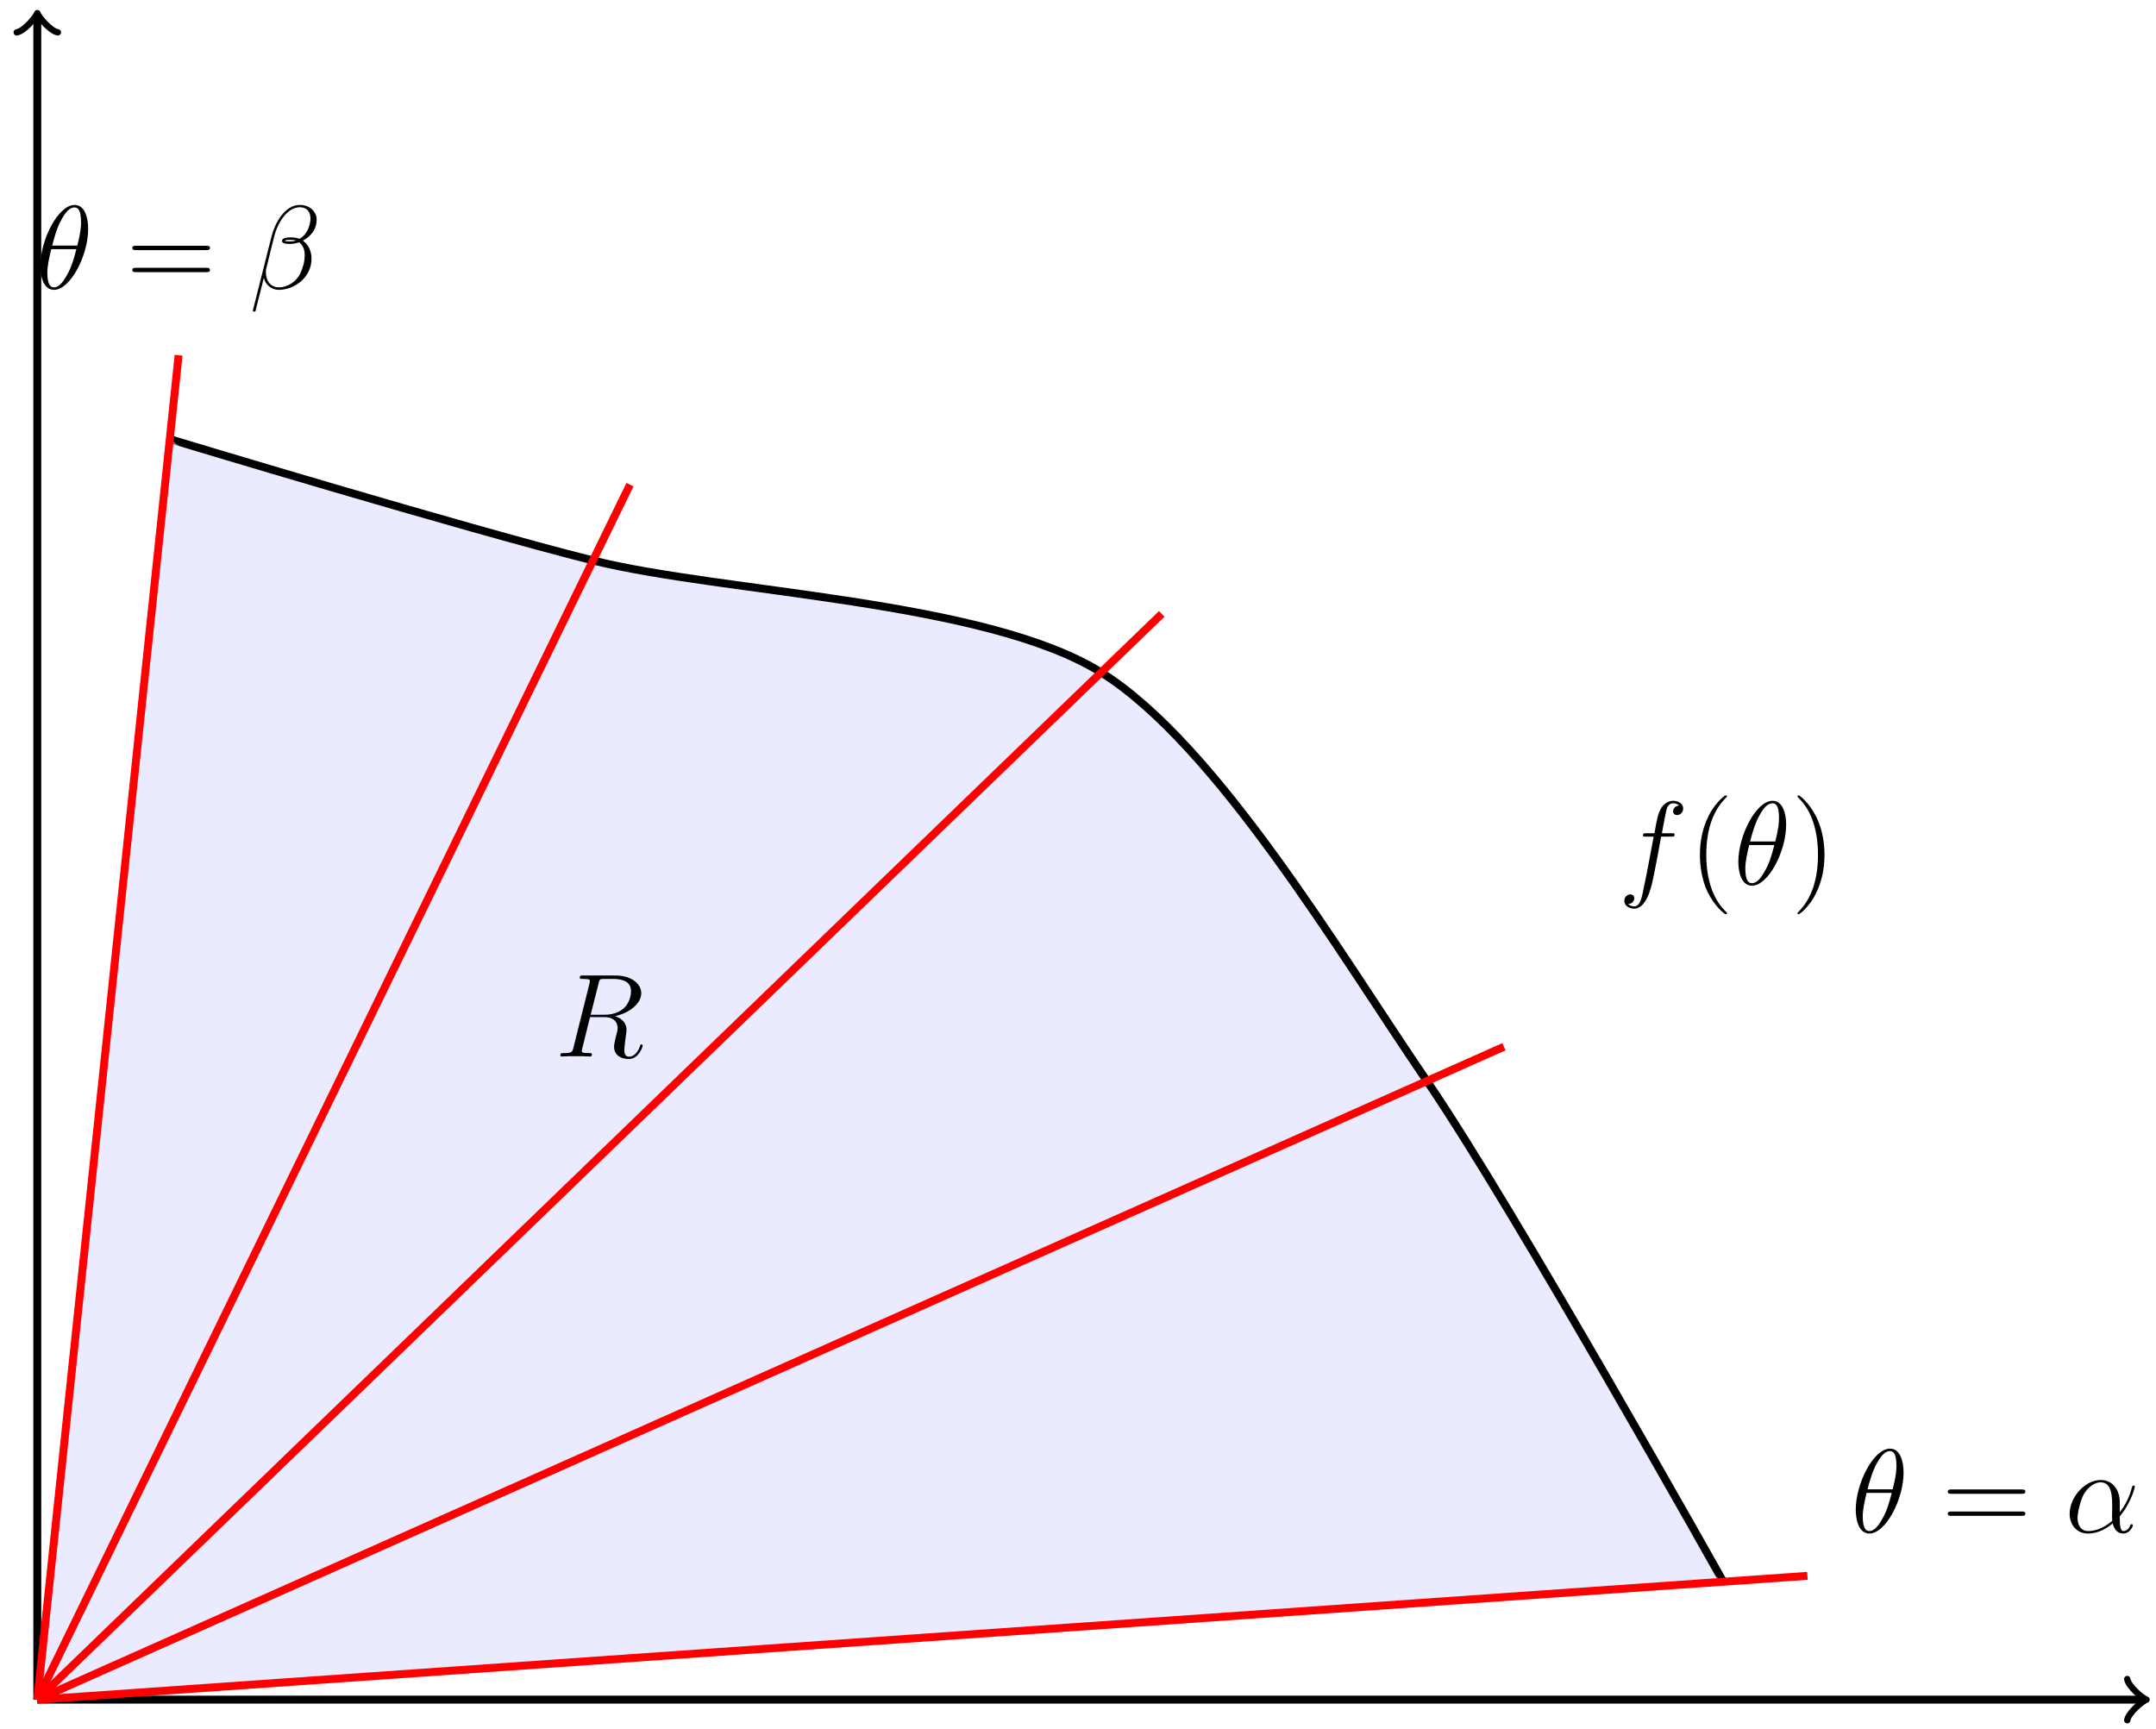
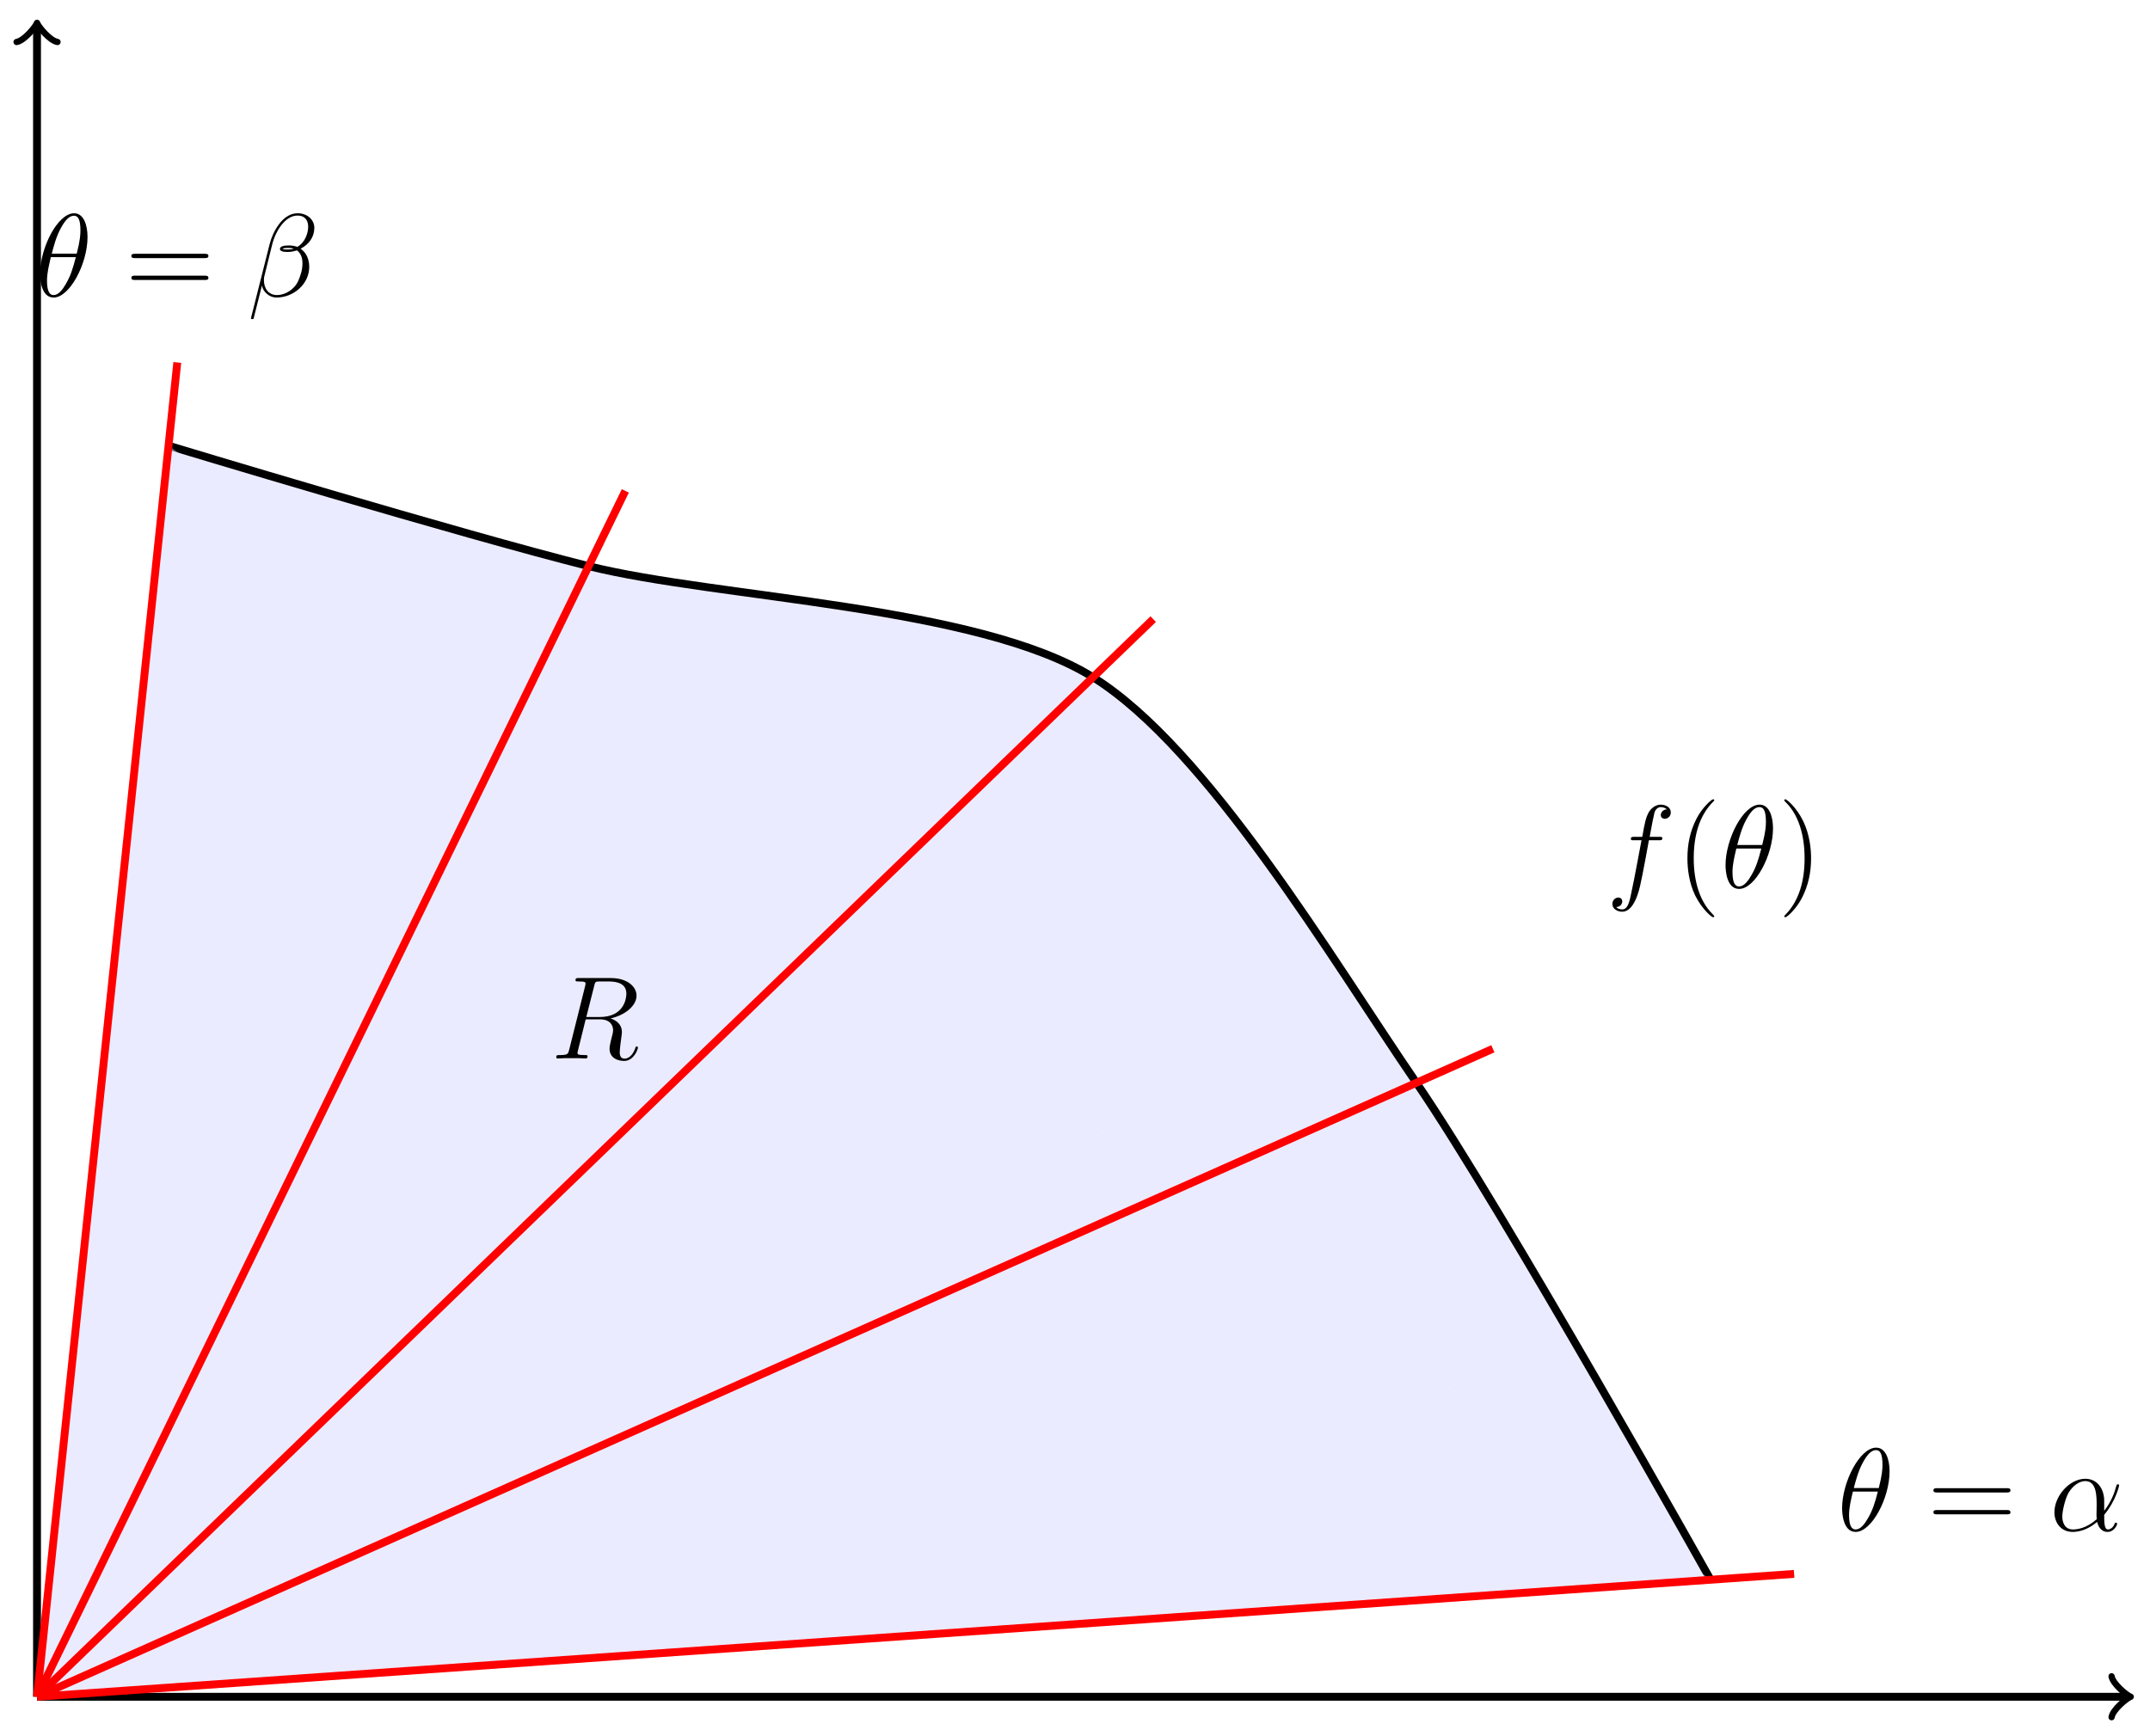
- <svg xmlns="http://www.w3.org/2000/svg" xmlns:xlink="http://www.w3.org/1999/xlink" width="217pt" height="174pt" viewBox="0 0 217 174" version="1.1">
+ <svg xmlns="http://www.w3.org/2000/svg" xmlns:xlink="http://www.w3.org/1999/xlink" width="218pt" height="176pt" viewBox="0 0 218 176" version="1.1">
  <defs>
    <g>
      <symbol overflow="visible" id="glyph0-0">
        <path style="stroke:none;" d="" />
      </symbol>
      <symbol overflow="visible" id="glyph0-1">
        <path style="stroke:none;" d="M 5.297 -6.016 C 5.297 -7.234 4.906 -8.422 3.938 -8.422 C 2.266 -8.422 0.484 -4.906 0.484 -2.281 C 0.484 -1.734 0.594 0.125 1.859 0.125 C 3.484 0.125 5.297 -3.297 5.297 -6.016 Z M 1.672 -4.328 C 1.859 -5.031 2.109 -6.031 2.578 -6.891 C 2.969 -7.609 3.391 -8.172 3.922 -8.172 C 4.312 -8.172 4.578 -7.844 4.578 -6.688 C 4.578 -6.266 4.547 -5.672 4.203 -4.328 Z M 4.109 -3.969 C 3.812 -2.797 3.562 -2.047 3.125 -1.297 C 2.781 -0.688 2.359 -0.125 1.859 -0.125 C 1.5 -0.125 1.188 -0.406 1.188 -1.594 C 1.188 -2.359 1.391 -3.172 1.578 -3.969 Z M 4.109 -3.969 " />
      </symbol>
      <symbol overflow="visible" id="glyph0-2">
        <path style="stroke:none;" d="M 6.766 -6.953 C 6.766 -7.672 6.156 -8.422 5.062 -8.422 C 3.531 -8.422 2.547 -6.531 2.234 -5.297 L 0.344 2.203 C 0.328 2.297 0.391 2.312 0.453 2.312 C 0.531 2.312 0.594 2.312 0.609 2.25 L 1.453 -1.094 C 1.562 -0.438 2.219 0.125 2.922 0.125 C 4.641 0.125 6.25 -1.219 6.25 -3 C 6.25 -3.453 6.141 -3.906 5.891 -4.297 C 5.75 -4.516 5.562 -4.688 5.375 -4.828 C 6.234 -5.281 6.766 -6.016 6.766 -6.953 Z M 4.688 -4.844 C 4.5 -4.766 4.297 -4.75 4.078 -4.75 C 3.906 -4.75 3.75 -4.734 3.531 -4.812 C 3.656 -4.891 3.844 -4.906 4.094 -4.906 C 4.297 -4.906 4.516 -4.891 4.688 -4.844 Z M 6.141 -7.062 C 6.141 -6.406 5.828 -5.453 5.047 -5.016 C 4.812 -5.094 4.5 -5.156 4.25 -5.156 C 4 -5.156 3.281 -5.172 3.281 -4.797 C 3.281 -4.469 3.938 -4.5 4.141 -4.5 C 4.453 -4.5 4.719 -4.578 5.016 -4.656 C 5.391 -4.344 5.562 -3.938 5.562 -3.344 C 5.562 -2.656 5.359 -2.094 5.141 -1.578 C 4.75 -0.688 3.812 -0.125 2.984 -0.125 C 2.109 -0.125 1.656 -0.812 1.656 -1.625 C 1.656 -1.734 1.656 -1.891 1.703 -2.062 L 2.484 -5.219 C 2.875 -6.781 3.891 -8.188 5.047 -8.188 C 5.906 -8.188 6.141 -7.594 6.141 -7.062 Z M 6.141 -7.062 " />
      </symbol>
      <symbol overflow="visible" id="glyph0-3">
        <path style="stroke:none;" d="M 4.406 -7.344 C 4.5 -7.797 4.547 -7.812 5.016 -7.812 L 5.875 -7.812 C 6.906 -7.812 7.672 -7.5 7.672 -6.578 C 7.672 -5.969 7.359 -4.203 4.953 -4.203 L 3.609 -4.203 Z M 6.062 -4.062 C 7.547 -4.391 8.703 -5.344 8.703 -6.375 C 8.703 -7.297 7.75 -8.156 6.094 -8.156 L 2.859 -8.156 C 2.625 -8.156 2.516 -8.156 2.516 -7.938 C 2.516 -7.812 2.594 -7.812 2.828 -7.812 C 3.531 -7.812 3.531 -7.719 3.531 -7.594 C 3.531 -7.562 3.531 -7.5 3.484 -7.312 L 1.875 -0.891 C 1.766 -0.469 1.75 -0.344 0.922 -0.344 C 0.641 -0.344 0.562 -0.344 0.562 -0.125 C 0.562 0 0.688 0 0.734 0 C 0.938 0 1.188 -0.031 1.422 -0.031 L 2.828 -0.031 C 3.047 -0.031 3.297 0 3.516 0 C 3.609 0 3.734 0 3.734 -0.234 C 3.734 -0.344 3.641 -0.344 3.453 -0.344 C 2.719 -0.344 2.719 -0.438 2.719 -0.562 C 2.719 -0.578 2.719 -0.656 2.75 -0.75 L 3.547 -3.969 L 4.984 -3.969 C 6.125 -3.969 6.328 -3.25 6.328 -2.859 C 6.328 -2.672 6.219 -2.219 6.125 -1.906 C 6 -1.344 5.969 -1.219 5.969 -0.984 C 5.969 -0.141 6.656 0.25 7.453 0.25 C 8.422 0.25 8.844 -0.938 8.844 -1.094 C 8.844 -1.188 8.781 -1.219 8.719 -1.219 C 8.625 -1.219 8.594 -1.141 8.578 -1.047 C 8.281 -0.203 7.797 0.016 7.5 0.016 C 7.203 0.016 7 -0.125 7 -0.656 C 7 -0.938 7.141 -2.031 7.156 -2.094 C 7.219 -2.531 7.219 -2.578 7.219 -2.672 C 7.219 -3.547 6.516 -3.922 6.062 -4.062 Z M 6.062 -4.062 " />
      </symbol>
      <symbol overflow="visible" id="glyph0-4">
        <path style="stroke:none;" d="M 5.531 -3.031 C 5.531 -4.188 4.875 -5.266 3.609 -5.266 C 2.047 -5.266 0.484 -3.562 0.484 -1.859 C 0.484 -0.828 1.125 0.125 2.344 0.125 C 3.078 0.125 3.969 -0.172 4.812 -0.891 C 4.984 -0.219 5.359 0.125 5.875 0.125 C 6.516 0.125 6.844 -0.547 6.844 -0.703 C 6.844 -0.812 6.75 -0.812 6.719 -0.812 C 6.625 -0.812 6.609 -0.781 6.578 -0.688 C 6.469 -0.375 6.188 -0.125 5.906 -0.125 C 5.531 -0.125 5.531 -0.891 5.531 -1.609 C 6.75 -3.078 7.047 -4.578 7.047 -4.594 C 7.047 -4.703 6.938 -4.703 6.906 -4.703 C 6.797 -4.703 6.797 -4.656 6.734 -4.453 C 6.594 -3.922 6.281 -2.984 5.531 -2.016 Z M 4.781 -1.172 C 3.734 -0.234 2.781 -0.125 2.359 -0.125 C 1.516 -0.125 1.281 -0.875 1.281 -1.438 C 1.281 -1.953 1.547 -3.172 1.906 -3.828 C 2.406 -4.656 3.078 -5.031 3.609 -5.031 C 4.766 -5.031 4.766 -3.516 4.766 -2.516 C 4.766 -2.219 4.75 -1.906 4.75 -1.609 C 4.75 -1.359 4.766 -1.297 4.781 -1.172 Z M 4.781 -1.172 " />
      </symbol>
      <symbol overflow="visible" id="glyph0-5">
        <path style="stroke:none;" d="M 5.328 -4.812 C 5.562 -4.812 5.672 -4.812 5.672 -5.031 C 5.672 -5.156 5.562 -5.156 5.359 -5.156 L 4.391 -5.156 C 4.609 -6.391 4.781 -7.234 4.875 -7.609 C 4.953 -7.906 5.203 -8.172 5.516 -8.172 C 5.766 -8.172 6.016 -8.062 6.125 -7.953 C 5.672 -7.906 5.516 -7.562 5.516 -7.359 C 5.516 -7.125 5.703 -6.984 5.922 -6.984 C 6.172 -6.984 6.531 -7.188 6.531 -7.641 C 6.531 -8.141 6.031 -8.422 5.5 -8.422 C 4.984 -8.422 4.484 -8.031 4.25 -7.562 C 4.031 -7.141 3.906 -6.719 3.641 -5.156 L 2.828 -5.156 C 2.609 -5.156 2.484 -5.156 2.484 -4.938 C 2.484 -4.812 2.562 -4.812 2.797 -4.812 L 3.562 -4.812 C 3.344 -3.688 2.859 -0.984 2.578 0.281 C 2.375 1.328 2.203 2.203 1.609 2.203 C 1.562 2.203 1.219 2.203 1 1.969 C 1.609 1.922 1.609 1.406 1.609 1.391 C 1.609 1.141 1.438 1 1.203 1 C 0.969 1 0.609 1.203 0.609 1.656 C 0.609 2.172 1.141 2.438 1.609 2.438 C 2.828 2.438 3.328 0.25 3.453 -0.344 C 3.672 -1.266 4.25 -4.453 4.312 -4.812 Z M 5.328 -4.812 " />
      </symbol>
      <symbol overflow="visible" id="glyph1-0">
        <path style="stroke:none;" d="" />
      </symbol>
      <symbol overflow="visible" id="glyph1-1">
        <path style="stroke:none;" d="M 8.062 -3.875 C 8.234 -3.875 8.453 -3.875 8.453 -4.094 C 8.453 -4.312 8.25 -4.312 8.062 -4.312 L 1.031 -4.312 C 0.859 -4.312 0.641 -4.312 0.641 -4.094 C 0.641 -3.875 0.844 -3.875 1.031 -3.875 Z M 8.062 -1.656 C 8.234 -1.656 8.453 -1.656 8.453 -1.859 C 8.453 -2.094 8.25 -2.094 8.062 -2.094 L 1.031 -2.094 C 0.859 -2.094 0.641 -2.094 0.641 -1.875 C 0.641 -1.656 0.844 -1.656 1.031 -1.656 Z M 8.062 -1.656 " />
      </symbol>
      <symbol overflow="visible" id="glyph1-2">
        <path style="stroke:none;" d="M 3.891 2.906 C 3.891 2.875 3.891 2.844 3.688 2.641 C 2.484 1.438 1.812 -0.531 1.812 -2.969 C 1.812 -5.297 2.375 -7.297 3.766 -8.703 C 3.891 -8.812 3.891 -8.828 3.891 -8.875 C 3.891 -8.938 3.828 -8.969 3.781 -8.969 C 3.625 -8.969 2.641 -8.109 2.062 -6.938 C 1.453 -5.719 1.172 -4.453 1.172 -2.969 C 1.172 -1.906 1.344 -0.484 1.953 0.781 C 2.672 2.219 3.641 3 3.781 3 C 3.828 3 3.891 2.969 3.891 2.906 Z M 3.891 2.906 " />
      </symbol>
      <symbol overflow="visible" id="glyph1-3">
        <path style="stroke:none;" d="M 3.375 -2.969 C 3.375 -3.891 3.25 -5.359 2.578 -6.75 C 1.875 -8.188 0.891 -8.969 0.766 -8.969 C 0.719 -8.969 0.656 -8.938 0.656 -8.875 C 0.656 -8.828 0.656 -8.812 0.859 -8.609 C 2.062 -7.406 2.719 -5.422 2.719 -2.984 C 2.719 -0.672 2.156 1.328 0.781 2.734 C 0.656 2.844 0.656 2.875 0.656 2.906 C 0.656 2.969 0.719 3 0.766 3 C 0.922 3 1.906 2.141 2.484 0.969 C 3.094 -0.25 3.375 -1.547 3.375 -2.969 Z M 3.375 -2.969 " />
      </symbol>
    </g>
    <clipPath id="clip1">
-       <path d="M 3 44 L 174 44 L 174 172 L 3 172 Z M 3 44 " />
+       <path d="M 3 45 L 174 45 L 174 173 L 3 173 Z M 3 45 " />
    </clipPath>
    <clipPath id="clip2">
-       <path d="M 17.09 44.199 L 3.754 171.078 L 173.449 159.211 " />
+       <path d="M 17.09 45.199 L 3.754 172.078 L 173.449 160.211 " />
    </clipPath>
  </defs>
  <g id="surface1">
-     <path style="fill:none;stroke-width:0.797;stroke-linecap:butt;stroke-linejoin:miter;stroke:rgb(0%,0%,0%);stroke-opacity:1;stroke-miterlimit:10;" d="M -0.002 -0.001 L 211.894 -0.001 " transform="matrix(1.00005,0,0,-1,3.755838,171.077)" />
-     <path style="fill:none;stroke-width:0.638;stroke-linecap:round;stroke-linejoin:round;stroke:rgb(0%,0%,0%);stroke-opacity:1;stroke-miterlimit:10;" d="M -1.555 2.073 C -1.426 1.296 0 0.128 0.387 -0.001 C 0 -0.13 -1.426 -1.294 -1.555 -2.071 " transform="matrix(1.00005,0,0,-1,215.6601,171.077)" />
-     <path style="fill:none;stroke-width:0.797;stroke-linecap:butt;stroke-linejoin:miter;stroke:rgb(0%,0%,0%);stroke-opacity:1;stroke-miterlimit:10;" d="M -0.002 -0.001 L -0.002 169.374 " transform="matrix(1.00005,0,0,-1,3.755838,171.077)" />
-     <path style="fill:none;stroke-width:0.638;stroke-linecap:round;stroke-linejoin:round;stroke:rgb(0%,0%,0%);stroke-opacity:1;stroke-miterlimit:10;" d="M -1.554 2.072 C -1.425 1.295 0 0.131 0.387 0.002 C 0 -0.131 -1.425 -1.295 -1.554 -2.072 " transform="matrix(0,-1,-1.00005,0,3.755838,1.70351)" />
-     <path style="fill-rule:nonzero;fill:rgb(84.999%,84.999%,100%);fill-opacity:0.5;stroke-width:0.797;stroke-linecap:butt;stroke-linejoin:miter;stroke:rgb(0%,0%,0%);stroke-opacity:1;stroke-miterlimit:10;" d="M 13.333 126.878 C 13.333 126.878 42.922 117.921 55.925 114.663 C 68.932 111.405 95.423 110.663 107.067 103.393 C 118.711 96.12 131.167 74.968 139.854 62.268 C 148.545 49.569 169.685 11.866 169.685 11.866 " transform="matrix(1.00005,0,0,-1,3.755838,171.077)" />
+     <path style="fill:none;stroke-width:0.797;stroke-linecap:butt;stroke-linejoin:miter;stroke:rgb(0%,0%,0%);stroke-opacity:1;stroke-miterlimit:10;" d="M -0.002 -0.001 L 211.894 -0.001 " transform="matrix(1.00005,0,0,-1,3.755838,172.077)" />
+     <path style="fill:none;stroke-width:0.638;stroke-linecap:round;stroke-linejoin:round;stroke:rgb(0%,0%,0%);stroke-opacity:1;stroke-miterlimit:10;" d="M -1.555 2.073 C -1.426 1.296 0 0.128 0.387 -0.001 C 0 -0.13 -1.426 -1.294 -1.555 -2.071 " transform="matrix(1.00005,0,0,-1,215.6601,172.077)" />
+     <path style="fill:none;stroke-width:0.797;stroke-linecap:butt;stroke-linejoin:miter;stroke:rgb(0%,0%,0%);stroke-opacity:1;stroke-miterlimit:10;" d="M -0.002 -0.001 L -0.002 169.374 " transform="matrix(1.00005,0,0,-1,3.755838,172.077)" />
+     <path style="fill:none;stroke-width:0.638;stroke-linecap:round;stroke-linejoin:round;stroke:rgb(0%,0%,0%);stroke-opacity:1;stroke-miterlimit:10;" d="M -1.554 2.072 C -1.425 1.295 0 0.131 0.387 0.002 C 0 -0.131 -1.425 -1.295 -1.554 -2.072 " transform="matrix(0,-1,-1.00005,0,3.755838,2.70351)" />
+     <path style="fill-rule:nonzero;fill:rgb(84.999%,84.999%,100%);fill-opacity:0.5;stroke-width:0.797;stroke-linecap:butt;stroke-linejoin:miter;stroke:rgb(0%,0%,0%);stroke-opacity:1;stroke-miterlimit:10;" d="M 13.333 126.878 C 13.333 126.878 42.922 117.921 55.925 114.663 C 68.932 111.405 95.423 110.663 107.067 103.393 C 118.711 96.12 131.167 74.968 139.854 62.268 C 148.545 49.569 169.685 11.866 169.685 11.866 " transform="matrix(1.00005,0,0,-1,3.755838,172.077)" />
    <g clip-path="url(#clip1)" clip-rule="nonzero">
      <g clip-path="url(#clip2)" clip-rule="nonzero">
-         <path style=" stroke:none;fill-rule:nonzero;fill:rgb(84.999%,84.999%,100%);fill-opacity:0.5;" d="M 216.367 171.078 C 216.367 53.66 121.18 -41.523 3.754 -41.523 C -113.668 -41.523 -208.855 53.66 -208.855 171.078 C -208.855 288.496 -113.668 383.68 3.754 383.68 C 121.18 383.68 216.367 288.496 216.367 171.078 Z M 216.367 171.078 " />
+         <path style=" stroke:none;fill-rule:nonzero;fill:rgb(84.999%,84.999%,100%);fill-opacity:0.5;" d="M 216.367 172.078 C 216.367 54.66 121.18 -40.523 3.754 -40.523 C -113.668 -40.523 -208.855 54.66 -208.855 172.078 C -208.855 289.496 -113.668 384.68 3.754 384.68 C 121.18 384.68 216.367 289.496 216.367 172.078 Z M 216.367 172.078 " />
      </g>
    </g>
-     <path style="fill:none;stroke-width:0.797;stroke-linecap:butt;stroke-linejoin:miter;stroke:rgb(100%,0%,0%);stroke-opacity:1;stroke-miterlimit:10;" d="M -0.002 -0.001 L 14.22 135.319 " transform="matrix(1.00005,0,0,-1,3.755838,171.077)" />
+     <path style="fill:none;stroke-width:0.797;stroke-linecap:butt;stroke-linejoin:miter;stroke:rgb(100%,0%,0%);stroke-opacity:1;stroke-miterlimit:10;" d="M -0.002 -0.001 L 14.22 135.319 " transform="matrix(1.00005,0,0,-1,3.755838,172.077)" />
    <g style="fill:rgb(0%,0%,0%);fill-opacity:1;">
-       <use xlink:href="#glyph0-1" x="3.578" y="29.05" />
+       <use xlink:href="#glyph0-1" x="3.578" y="30.05" />
    </g>
    <g style="fill:rgb(0%,0%,0%);fill-opacity:1;">
-       <use xlink:href="#glyph1-1" x="12.679" y="29.05" />
+       <use xlink:href="#glyph1-1" x="12.679" y="30.05" />
    </g>
    <g style="fill:rgb(0%,0%,0%);fill-opacity:1;">
-       <use xlink:href="#glyph0-2" x="25.106" y="29.05" />
+       <use xlink:href="#glyph0-2" x="25.106" y="30.05" />
    </g>
-     <path style="fill:none;stroke-width:0.797;stroke-linecap:butt;stroke-linejoin:miter;stroke:rgb(100%,0%,0%);stroke-opacity:1;stroke-miterlimit:10;" d="M -0.002 -0.001 L 59.647 122.292 " transform="matrix(1.00005,0,0,-1,3.755838,171.077)" />
-     <path style="fill:none;stroke-width:0.797;stroke-linecap:butt;stroke-linejoin:miter;stroke:rgb(100%,0%,0%);stroke-opacity:1;stroke-miterlimit:10;" d="M -0.002 -0.001 L 113.168 109.288 " transform="matrix(1.00005,0,0,-1,3.755838,171.077)" />
+     <path style="fill:none;stroke-width:0.797;stroke-linecap:butt;stroke-linejoin:miter;stroke:rgb(100%,0%,0%);stroke-opacity:1;stroke-miterlimit:10;" d="M -0.002 -0.001 L 59.647 122.292 " transform="matrix(1.00005,0,0,-1,3.755838,172.077)" />
+     <path style="fill:none;stroke-width:0.797;stroke-linecap:butt;stroke-linejoin:miter;stroke:rgb(100%,0%,0%);stroke-opacity:1;stroke-miterlimit:10;" d="M -0.002 -0.001 L 113.168 109.288 " transform="matrix(1.00005,0,0,-1,3.755838,172.077)" />
    <g style="fill:rgb(0%,0%,0%);fill-opacity:1;">
-       <use xlink:href="#glyph0-3" x="55.839" y="106.345" />
+       <use xlink:href="#glyph0-3" x="55.839" y="107.345" />
    </g>
-     <path style="fill:none;stroke-width:0.797;stroke-linecap:butt;stroke-linejoin:miter;stroke:rgb(100%,0%,0%);stroke-opacity:1;stroke-miterlimit:10;" d="M -0.002 -0.001 L 147.608 65.718 " transform="matrix(1.00005,0,0,-1,3.755838,171.077)" />
-     <path style="fill:none;stroke-width:0.797;stroke-linecap:butt;stroke-linejoin:miter;stroke:rgb(100%,0%,0%);stroke-opacity:1;stroke-miterlimit:10;" d="M -0.002 -0.001 L 178.149 12.46 " transform="matrix(1.00005,0,0,-1,3.755838,171.077)" />
+     <path style="fill:none;stroke-width:0.797;stroke-linecap:butt;stroke-linejoin:miter;stroke:rgb(100%,0%,0%);stroke-opacity:1;stroke-miterlimit:10;" d="M -0.002 -0.001 L 147.608 65.718 " transform="matrix(1.00005,0,0,-1,3.755838,172.077)" />
+     <path style="fill:none;stroke-width:0.797;stroke-linecap:butt;stroke-linejoin:miter;stroke:rgb(100%,0%,0%);stroke-opacity:1;stroke-miterlimit:10;" d="M -0.002 -0.001 L 178.149 12.46 " transform="matrix(1.00005,0,0,-1,3.755838,172.077)" />
    <g style="fill:rgb(0%,0%,0%);fill-opacity:1;">
-       <use xlink:href="#glyph0-1" x="186.297" y="154.235" />
+       <use xlink:href="#glyph0-1" x="186.297" y="155.235" />
    </g>
    <g style="fill:rgb(0%,0%,0%);fill-opacity:1;">
-       <use xlink:href="#glyph1-1" x="195.398" y="154.235" />
+       <use xlink:href="#glyph1-1" x="195.398" y="155.235" />
    </g>
    <g style="fill:rgb(0%,0%,0%);fill-opacity:1;">
-       <use xlink:href="#glyph0-4" x="207.825" y="154.235" />
+       <use xlink:href="#glyph0-4" x="207.825" y="155.235" />
    </g>
    <g style="fill:rgb(0%,0%,0%);fill-opacity:1;">
-       <use xlink:href="#glyph0-5" x="162.879" y="89.025" />
+       <use xlink:href="#glyph0-5" x="162.879" y="90.025" />
    </g>
    <g style="fill:rgb(0%,0%,0%);fill-opacity:1;">
-       <use xlink:href="#glyph1-2" x="169.925" y="89.025" />
+       <use xlink:href="#glyph1-2" x="169.925" y="90.025" />
    </g>
    <g style="fill:rgb(0%,0%,0%);fill-opacity:1;">
-       <use xlink:href="#glyph0-1" x="174.478" y="89.025" />
+       <use xlink:href="#glyph0-1" x="174.478" y="90.025" />
    </g>
    <g style="fill:rgb(0%,0%,0%);fill-opacity:1;">
-       <use xlink:href="#glyph1-3" x="180.259" y="89.025" />
+       <use xlink:href="#glyph1-3" x="180.259" y="90.025" />
    </g>
  </g>
</svg>
